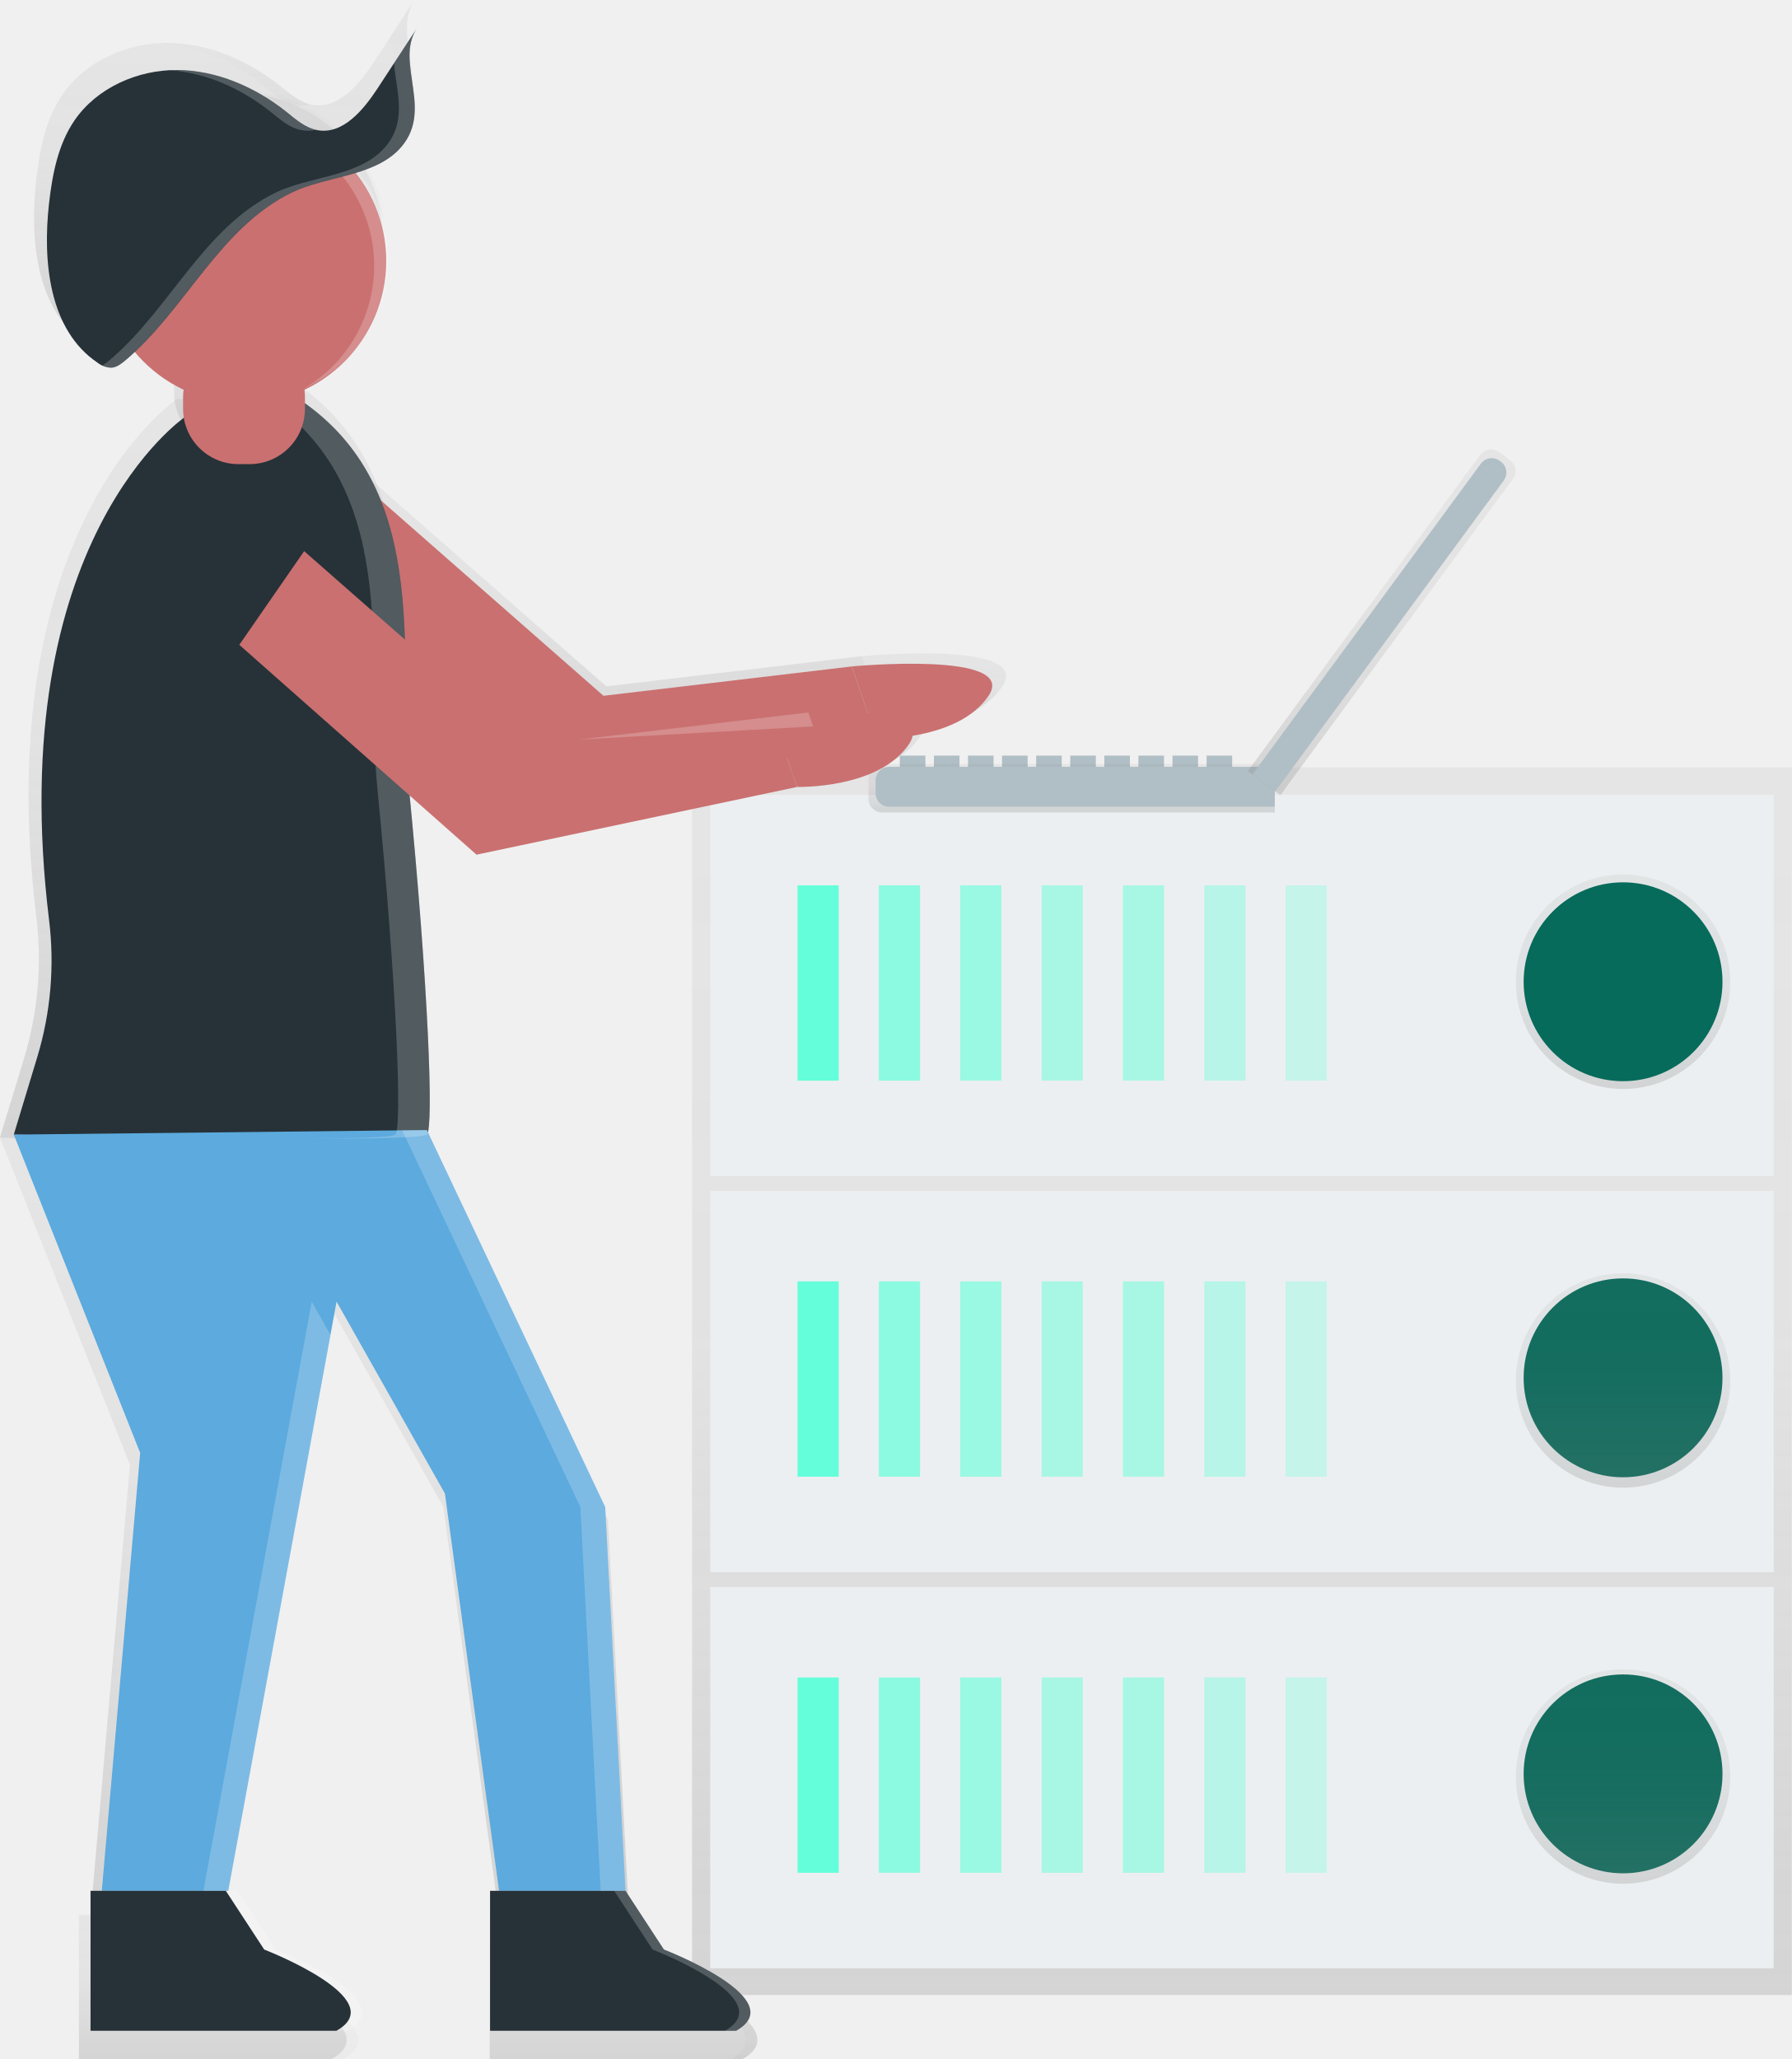
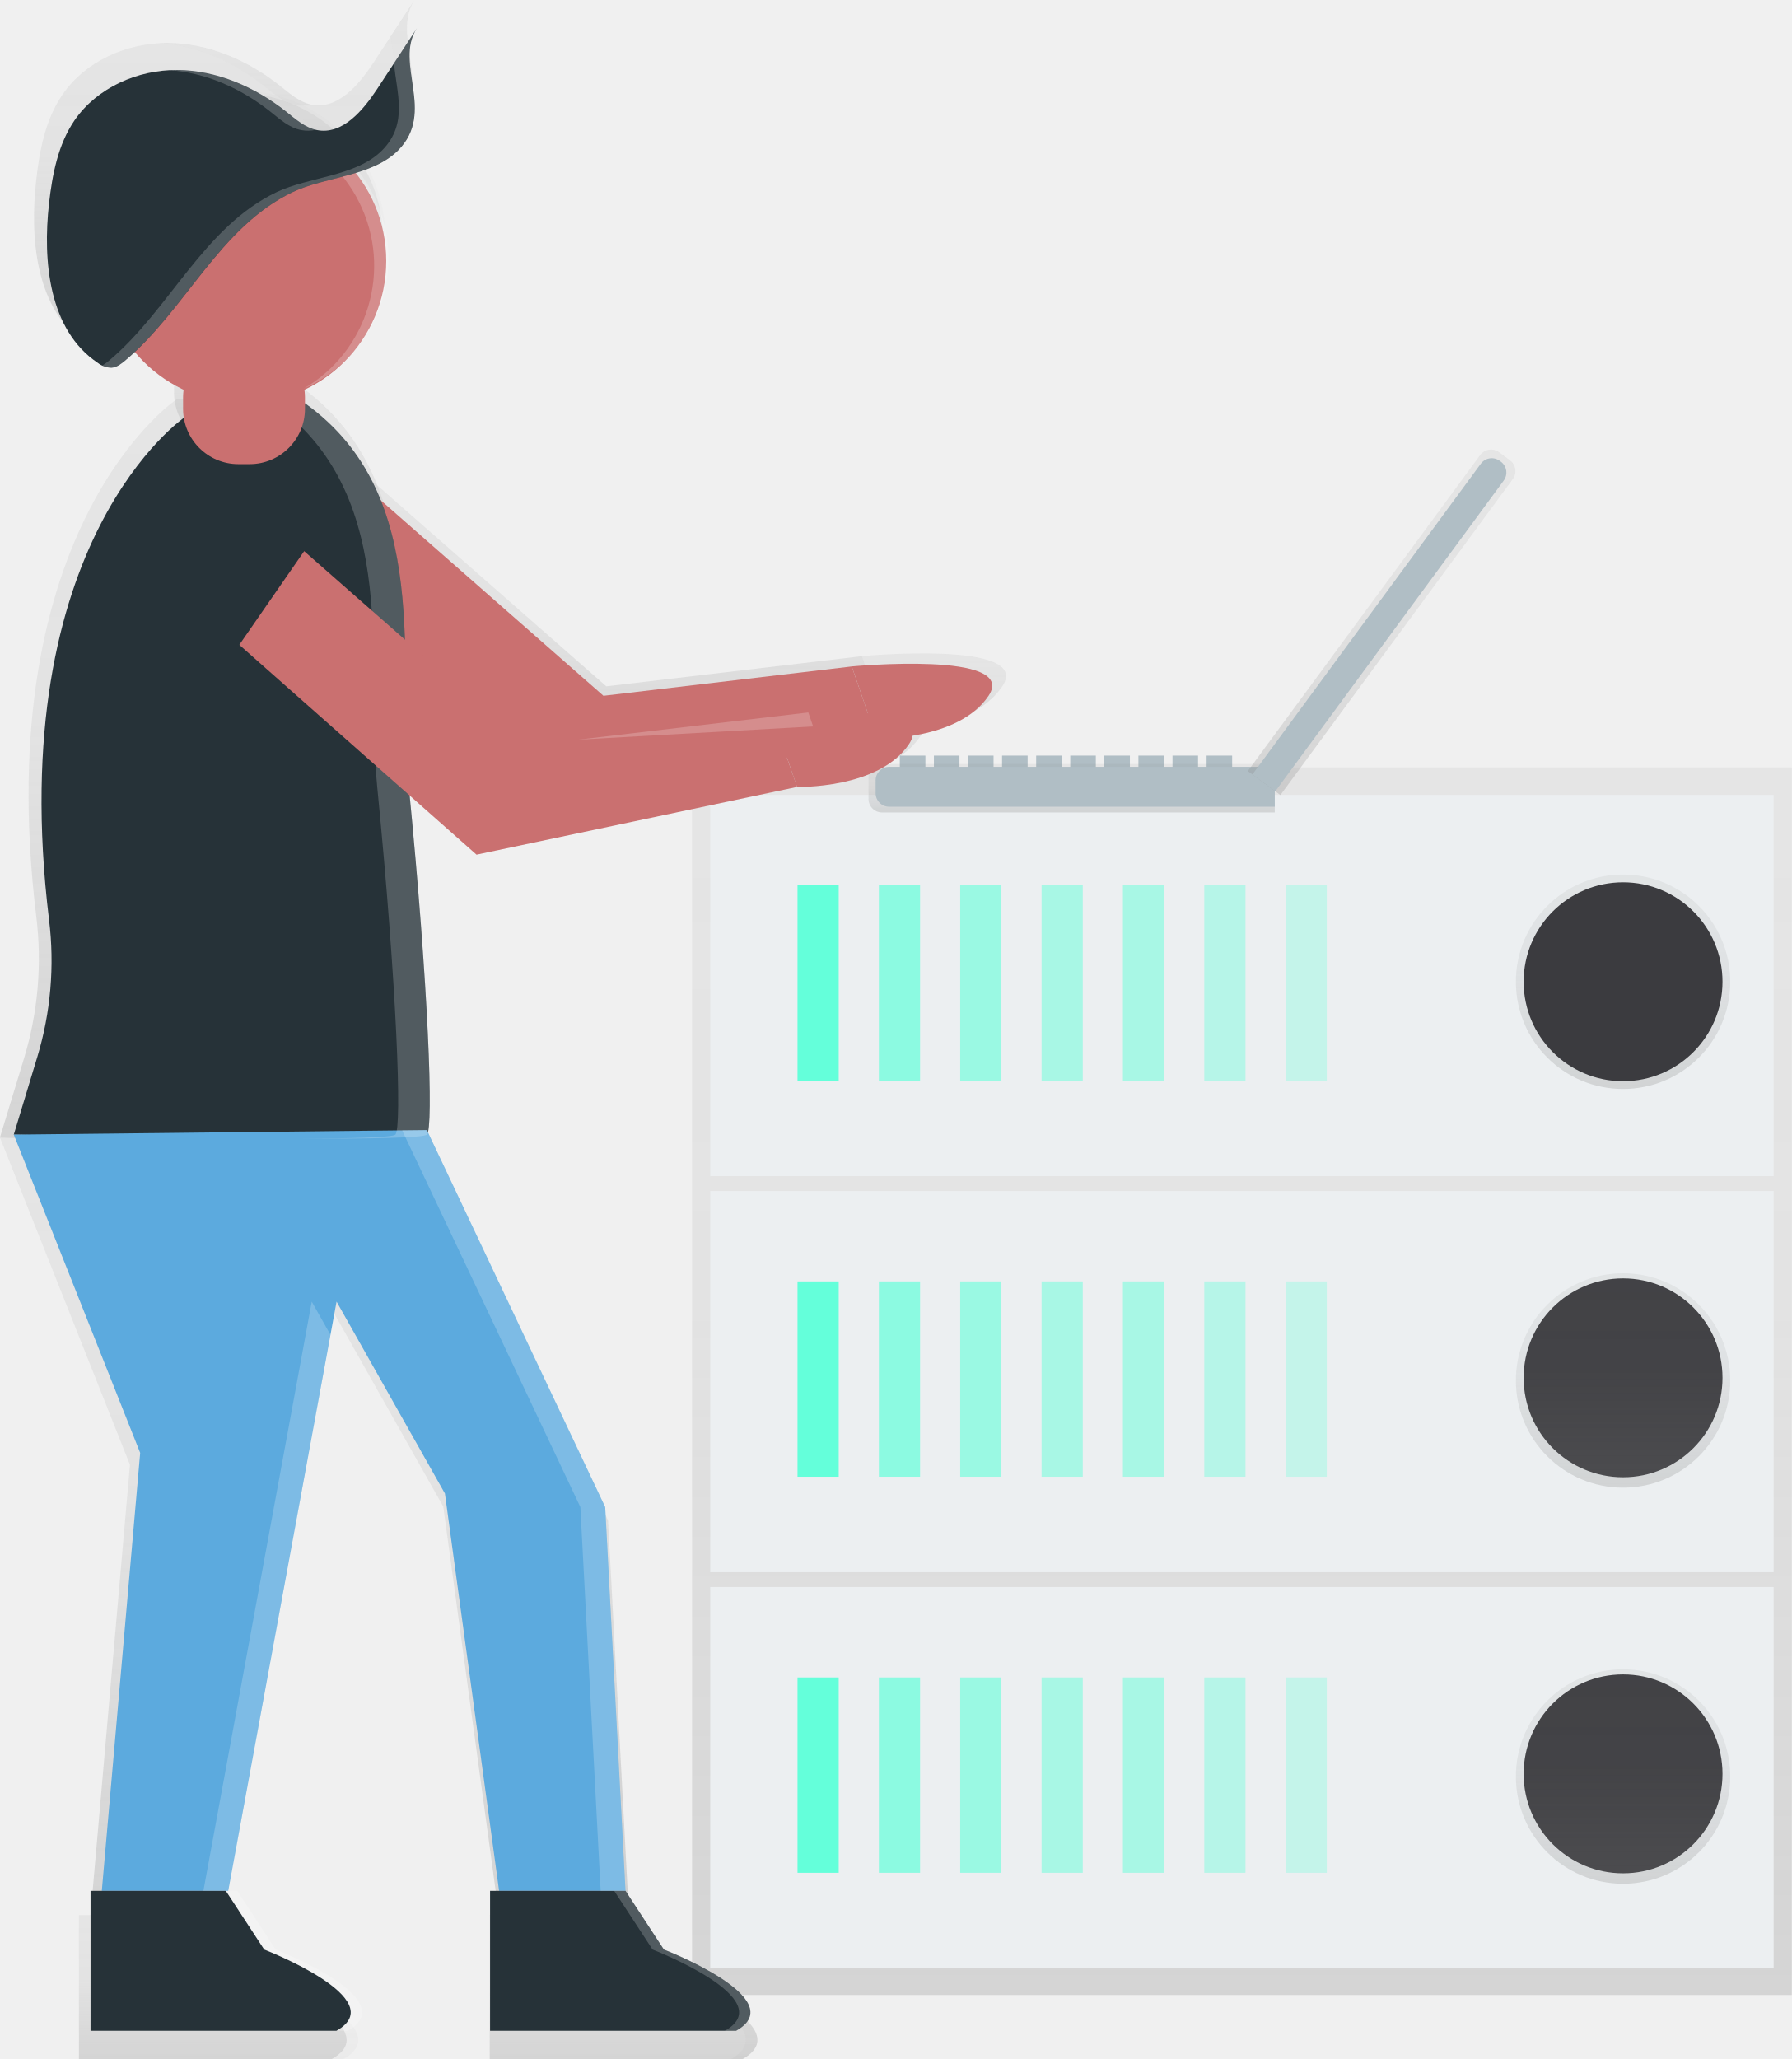
<svg xmlns="http://www.w3.org/2000/svg" xmlns:xlink="http://www.w3.org/1999/xlink" id="b4507652-300d-4dad-b4e7-3391f5529675" data-name="Layer 1" width="663.17" height="762" viewBox="0 0 663.17 762">
  <defs>
    <linearGradient id="d72a5ab6-06b8-48ed-a5a5-a3a3f0331fd3" x1="459.65" y1="738.32" x2="459.65" y2="284.02" gradientUnits="userSpaceOnUse">
      <stop offset="0" stop-color="gray" stop-opacity="0.25" />
      <stop offset="0.54" stop-color="gray" stop-opacity="0.12" />
      <stop offset="1" stop-color="gray" stop-opacity="0.1" />
    </linearGradient>
    <linearGradient id="7e95541b-f23b-42af-96eb-14a53f85b88b" x1="600.72" y1="403" x2="600.72" y2="323.66" xlink:href="#d72a5ab6-06b8-48ed-a5a5-a3a3f0331fd3" />
    <linearGradient id="1f71154d-6f54-4122-a624-3174e1d145ed" x1="600.72" y1="550.56" x2="600.72" y2="471.22" xlink:href="#d72a5ab6-06b8-48ed-a5a5-a3a3f0331fd3" />
    <linearGradient id="bab1ef80-f439-400f-b75e-d481e1337c59" x1="600.72" y1="697.13" x2="600.72" y2="617.79" xlink:href="#d72a5ab6-06b8-48ed-a5a5-a3a3f0331fd3" />
    <linearGradient id="311d0c02-f227-4717-bb3e-7b76a48f76fd" x1="665.06" y1="369.67" x2="665.06" y2="351.79" xlink:href="#d72a5ab6-06b8-48ed-a5a5-a3a3f0331fd3" />
    <linearGradient id="f10401ff-75bf-4918-9522-41530bdcb224" x1="479.65" y1="365.1" x2="479.65" y2="234.63" xlink:href="#d72a5ab6-06b8-48ed-a5a5-a3a3f0331fd3" />
    <linearGradient id="634fc42e-a625-48bc-9b77-e9d0b023e72c" x1="614.02" y1="339.34" x2="614.02" y2="310.82" xlink:href="#d72a5ab6-06b8-48ed-a5a5-a3a3f0331fd3" />
    <linearGradient id="9b827108-e4f2-42b8-ba41-3c19060ad3f7" x1="87.62" y1="142.68" x2="87.62" y2="34.45" xlink:href="#d72a5ab6-06b8-48ed-a5a5-a3a3f0331fd3" />
    <linearGradient id="3586a682-5eec-4ced-91ba-6237bff26d97" x1="347.57" y1="491.51" x2="347.57" y2="211.68" xlink:href="#d72a5ab6-06b8-48ed-a5a5-a3a3f0331fd3" />
    <linearGradient id="dd5c4d5c-05f0-4f35-bbb4-fa512a8ce0cd" x1="116.39" y1="708.74" x2="116.39" y2="419.27" xlink:href="#d72a5ab6-06b8-48ed-a5a5-a3a3f0331fd3" />
    <linearGradient id="9de476d2-69e8-44f9-8bb3-c420f419b2ba" x1="499.2" y1="831" x2="499.2" y2="777.74" xlink:href="#d72a5ab6-06b8-48ed-a5a5-a3a3f0331fd3" />
    <linearGradient id="f7fb7603-20ad-4e52-86ea-1fa616cf7653" x1="347.16" y1="831" x2="347.16" y2="777.74" xlink:href="#d72a5ab6-06b8-48ed-a5a5-a3a3f0331fd3" />
    <linearGradient id="5066a889-a40f-4241-bcba-44ac6c04f611" x1="370.62" y1="206.37" x2="370.62" y2="102.59" xlink:href="#d72a5ab6-06b8-48ed-a5a5-a3a3f0331fd3" />
    <linearGradient id="371e619a-3c15-42e1-9941-bc21af164012" x1="351.42" y1="198.2" x2="351.42" y2="69" xlink:href="#d72a5ab6-06b8-48ed-a5a5-a3a3f0331fd3" />
    <linearGradient id="10f878d5-e316-4ded-aa19-5e1413fbf4fb" x1="355.36" y1="108.01" x2="355.36" y2="84.91" xlink:href="#d72a5ab6-06b8-48ed-a5a5-a3a3f0331fd3" />
    <linearGradient id="37ff1452-10ea-45a0-ad47-cadc68f3bfc5" x1="361.95" y1="198.2" x2="361.95" y2="69" xlink:href="#d72a5ab6-06b8-48ed-a5a5-a3a3f0331fd3" />
    <linearGradient id="18a85275-116d-4ad3-9bbd-6c78581ea078" x1="397.75" y1="491.51" x2="397.75" y2="211.68" xlink:href="#d72a5ab6-06b8-48ed-a5a5-a3a3f0331fd3" />
    <linearGradient id="eb6e6980-5e3c-4cc8-ba13-4b71197705e9" x1="449.38" y1="383.47" x2="449.38" y2="253.01" xlink:href="#d72a5ab6-06b8-48ed-a5a5-a3a3f0331fd3" />
    <linearGradient id="ca1af11e-721e-46b0-bf29-fc3abce4d291" x1="583.76" y1="357.71" x2="583.76" y2="329.2" xlink:href="#d72a5ab6-06b8-48ed-a5a5-a3a3f0331fd3" />
    <linearGradient id="87e6aff1-3600-405e-a0c9-f146cb0b14e5" x1="87.62" y1="165.87" x2="87.62" y2="119.49" xlink:href="#d72a5ab6-06b8-48ed-a5a5-a3a3f0331fd3" />
    <linearGradient id="9310cc51-8904-4231-ae2b-5557a287eec3" x1="96.33" y1="708.74" x2="96.33" y2="484.55" xlink:href="#d72a5ab6-06b8-48ed-a5a5-a3a3f0331fd3" />
    <linearGradient id="40a7ecb1-ccc7-469d-bfb2-8f2ca76aa016" x1="190.29" y1="708.74" x2="190.29" y2="419.27" xlink:href="#d72a5ab6-06b8-48ed-a5a5-a3a3f0331fd3" />
    <linearGradient id="9872a281-de8b-443e-8a22-8ab73fd8eecc" x1="522.82" y1="831" x2="522.82" y2="777.74" xlink:href="#d72a5ab6-06b8-48ed-a5a5-a3a3f0331fd3" />
    <linearGradient id="25814e7d-be9f-42ca-ba9f-5e4b50285847" x1="375.07" y1="831" x2="375.07" y2="777.74" xlink:href="#d72a5ab6-06b8-48ed-a5a5-a3a3f0331fd3" />
    <linearGradient id="f6db3ab5-77d3-4926-85e6-26558235763f" x1="259.45" y1="270.72" x2="259.45" y2="260.36" xlink:href="#d72a5ab6-06b8-48ed-a5a5-a3a3f0331fd3" />
    <linearGradient id="a12a6384-bcfe-49c1-a705-b61b36502b52" x1="82.08" y1="254.09" x2="82.08" y2="165.45" xlink:href="#d72a5ab6-06b8-48ed-a5a5-a3a3f0331fd3" />
    <linearGradient id="24987791-5317-4d6d-bf01-0dc3e5459aa4" x1="779.72" y1="363.2" x2="779.72" y2="235.39" xlink:href="#d72a5ab6-06b8-48ed-a5a5-a3a3f0331fd3" />
  </defs>
  <rect x="333.04" y="279.64" width="9.46" height="6.31" fill="#b0bec5" />
  <rect x="345.65" y="279.64" width="9.46" height="6.31" fill="#b0bec5" />
  <rect x="358.27" y="279.64" width="9.46" height="6.31" fill="#b0bec5" />
  <rect x="370.88" y="279.64" width="9.46" height="6.31" fill="#b0bec5" />
  <rect x="383.5" y="279.64" width="9.46" height="6.31" fill="#b0bec5" />
  <rect x="396.12" y="279.64" width="9.46" height="6.31" fill="#b0bec5" />
  <rect x="408.73" y="279.64" width="9.46" height="6.31" fill="#b0bec5" />
  <rect x="421.35" y="279.64" width="9.46" height="6.31" fill="#b0bec5" />
  <rect x="433.96" y="279.64" width="9.46" height="6.31" fill="#b0bec5" />
  <rect x="446.58" y="279.64" width="9.46" height="6.31" fill="#b0bec5" />
  <rect x="256.14" y="284.02" width="407.03" height="454.29" fill="url(#d72a5ab6-06b8-48ed-a5a5-a3a3f0331fd3)" />
  <rect x="262.87" y="587.33" width="393.58" height="141.09" fill="#eceff1" />
  <rect x="295.17" y="620.8" width="15.25" height="72.29" fill="#64ffda" />
  <g opacity="0.7">
    <rect x="325.28" y="620.8" width="15.25" height="72.29" fill="#64ffda" />
  </g>
  <g opacity="0.6">
    <rect x="355.39" y="620.8" width="15.25" height="72.29" fill="#64ffda" />
  </g>
  <g opacity="0.5">
    <rect x="385.5" y="620.8" width="15.25" height="72.29" fill="#64ffda" />
  </g>
  <g opacity="0.5">
    <rect x="415.61" y="620.8" width="15.25" height="72.29" fill="#64ffda" />
  </g>
  <g opacity="0.4">
    <rect x="445.72" y="620.8" width="15.25" height="72.29" fill="#64ffda" />
  </g>
  <g opacity="0.3">
    <rect x="475.82" y="620.8" width="15.25" height="72.29" fill="#64ffda" />
  </g>
-   <circle cx="600.72" cy="656.48" r="36.8" fill="#066b5b" />
+   <circle cx="600.72" cy="656.48" r="36.8" fill="#3b3b3f" />
  <rect x="262.87" y="440.75" width="393.58" height="141.09" fill="#eceff1" />
  <rect x="295.17" y="474.22" width="15.25" height="72.29" fill="#64ffda" />
  <g opacity="0.7">
    <rect x="325.28" y="474.22" width="15.25" height="72.29" fill="#64ffda" />
  </g>
  <g opacity="0.6">
    <rect x="355.39" y="474.22" width="15.25" height="72.29" fill="#64ffda" />
  </g>
  <g opacity="0.5">
    <rect x="385.5" y="474.22" width="15.25" height="72.29" fill="#64ffda" />
  </g>
  <g opacity="0.5">
    <rect x="415.61" y="474.22" width="15.25" height="72.29" fill="#64ffda" />
  </g>
  <g opacity="0.4">
    <rect x="445.72" y="474.22" width="15.25" height="72.29" fill="#64ffda" />
  </g>
  <g opacity="0.3">
    <rect x="475.82" y="474.22" width="15.25" height="72.29" fill="#64ffda" />
  </g>
-   <circle cx="600.72" cy="509.91" r="36.8" fill="#066b5b" />
+   <circle cx="600.72" cy="509.91" r="36.8" fill="#3b3b3f" />
  <rect x="262.87" y="294.18" width="393.58" height="141.09" fill="#eceff1" />
  <rect x="295.17" y="327.64" width="15.25" height="72.29" fill="#64ffda" />
  <g opacity="0.7">
    <rect x="325.28" y="327.64" width="15.25" height="72.29" fill="#64ffda" />
  </g>
  <g opacity="0.6">
    <rect x="355.39" y="327.64" width="15.25" height="72.29" fill="#64ffda" />
  </g>
  <g opacity="0.5">
    <rect x="385.5" y="327.64" width="15.25" height="72.29" fill="#64ffda" />
  </g>
  <g opacity="0.5">
    <rect x="415.61" y="327.64" width="15.25" height="72.29" fill="#64ffda" />
  </g>
  <g opacity="0.4">
    <rect x="445.72" y="327.64" width="15.25" height="72.29" fill="#64ffda" />
  </g>
  <g opacity="0.3">
    <rect x="475.82" y="327.64" width="15.25" height="72.29" fill="#64ffda" />
  </g>
  <circle cx="600.72" cy="363.33" r="39.67" fill="url(#7e95541b-f23b-42af-96eb-14a53f85b88b)" />
  <circle cx="600.72" cy="510.89" r="39.67" fill="url(#1f71154d-6f54-4122-a624-3174e1d145ed)" />
  <circle cx="600.72" cy="657.46" r="39.67" fill="url(#bab1ef80-f439-400f-b75e-d481e1337c59)" />
-   <circle cx="600.72" cy="363.33" r="36.8" fill="#066b5b" />
+   <circle cx="600.72" cy="363.33" r="36.8" fill="#3b3b3f" />
  <path d="M740.22,369.67H594.86a5,5,0,0,1-5-5v-7.92a5,5,0,0,1,5-5H740.22Z" transform="translate(-268.41 -69)" fill="url(#311d0c02-f227-4717-bb3e-7b76a48f76fd)" />
  <path d="M740.22,367.56H597.49a5,5,0,0,1-5-5v-4.77a5,5,0,0,1,5-5H740.22Z" transform="translate(-268.41 -69)" fill="#b0bec5" />
  <path d="M369.8,272.22l105,92.88,122-25.77-9.45-27.49L492.81,323l-94.59-83a21.49,21.49,0,0,0-31.72,3.74h0A21.49,21.49,0,0,0,369.8,272.22Z" transform="translate(-268.41 -69)" fill="url(#f10401ff-75bf-4918-9522-41530bdcb224)" />
  <path d="M596.74,339.33s31.12.86,42.62-16.32-52.07-11.17-52.07-11.17Z" transform="translate(-268.41 -69)" fill="url(#634fc42e-a625-48bc-9b77-e9d0b023e72c)" />
  <circle cx="87.62" cy="88.56" r="54.12" fill="url(#9b827108-e4f2-42b8-ba41-3c19060ad3f7)" />
  <path d="M333.7,216.83s-69.5,46.8-51.85,191.48a126.66,126.66,0,0,1-4.46,52.07l-9,29.6s152.9,3.44,157.19,0c2.66-2.13.59-56.65-6.87-132.28-4.57-46.33,9.76-110.78-39.51-146Z" transform="translate(-268.41 -69)" fill="url(#3586a682-5eec-4ced-91ba-6237bff26d97)" />
  <polygon points="157.19 419.27 225.05 562.72 232.78 708.74 184.68 708.74 164.06 557.56 122.83 484.55 81.6 708.74 33.5 708.74 48.1 542.1 0 420.99 157.19 419.27" fill="url(#dd5c4d5c-05f0-4f35-bbb4-fa512a8ce0cd)" />
  <path d="M501.2,777.74l14.6,22.33s49,18.9,27.49,30.92H449.66V777.74Z" transform="translate(-268.41 -69)" fill="url(#9de476d2-69e8-44f9-8bb3-c420f419b2ba)" />
  <path d="M349.16,777.74l14.6,22.33s49,18.9,27.49,30.92H297.62V777.74Z" transform="translate(-268.41 -69)" fill="url(#f7fb7603-20ad-4e52-86ea-1fa616cf7653)" />
  <g opacity="0.2">
    <path d="M356.89,102.59a53.85,53.85,0,0,0-26.66,7,54.11,54.11,0,0,1,48.17,96.75,54.12,54.12,0,0,0-21.51-103.78Z" transform="translate(-268.41 -69)" fill="url(#5066a889-a40f-4241-bcba-44ac6c04f611)" />
  </g>
  <path d="M421.82,69,406.76,92c-5.41,8.27-13.27,17.66-23,15.74-4.52-.89-8.14-4.15-11.75-7-11.81-9.38-26.42-15.74-41.5-15.83s-30.51,6.7-39,19.15c-6.29,9.19-8.46,20.53-9.7,31.59-2.49,22.12,0,48.23,18.47,60.65a8.68,8.68,0,0,0,5.24,1.89c2-.13,3.62-1.4,5.12-2.66,23.12-19.37,36-50.87,63.84-64.17,12.29-5.86,30.17-5.91,40.08-15.87C429.16,100.85,413,82.47,421.82,69Z" transform="translate(-268.41 -69)" fill="url(#371e619a-3c15-42e1-9941-bc21af164012)" />
  <g opacity="0.2">
    <path d="M366,100.74c3.61,2.87,7.22,6.13,11.75,7a13,13,0,0,0,5.56-.11c-4.31-1-7.8-4.15-11.29-6.91-11.81-9.38-26.42-15.74-41.5-15.83-1.06,0-2.11,0-3.17.09C341.45,85.81,355,92,366,100.74Z" transform="translate(-268.41 -69)" fill="url(#10f878d5-e316-4ded-aa19-5e1413fbf4fb)" />
    <path d="M421.82,69l-8.69,13.29c.83,10.93,5.63,23-4.55,33.2-9.92,10-27.8,10-40.08,15.87-27.87,13.3-40.73,44.81-63.84,64.17a16.5,16.5,0,0,1-2.56,1.84,6.71,6.71,0,0,0,3.45.82c2-.13,3.62-1.4,5.12-2.66,23.12-19.37,36-50.87,63.84-64.17,12.29-5.86,30.17-5.91,40.08-15.87C429.16,100.85,413,82.47,421.82,69Z" transform="translate(-268.41 -69)" fill="url(#37ff1452-10ea-45a0-ad47-cadc68f3bfc5)" />
  </g>
  <g opacity="0.2">
    <path d="M418.74,357.71c-4.57-46.33,9.76-110.78-39.51-146l-10.43,1.18c47.35,35.48,33.4,99,37.92,144.84,7.46,75.63,9.54,130.15,6.87,132.28-1.31,1-16.44,1.46-36.83,1.52,26.23.07,47.3-.27,48.86-1.52C428.27,487.86,426.19,433.34,418.74,357.71Z" transform="translate(-268.41 -69)" fill="url(#18a85275-116d-4ad3-9bbd-6c78581ea078)" />
  </g>
  <path d="M339.54,290.59l105,92.88,122-25.77L557,330.22l-94.49,11.17-94.59-83a21.49,21.49,0,0,0-31.72,3.74h0A21.49,21.49,0,0,0,339.54,290.59Z" transform="translate(-268.41 -69)" fill="url(#eb6e6980-5e3c-4cc8-ba13-4b71197705e9)" />
  <path d="M566.48,357.71s31.12.86,42.62-16.32S557,330.22,557,330.22Z" transform="translate(-268.41 -69)" fill="url(#ca1af11e-721e-46b0-bf29-fc3abce4d291)" />
  <rect x="64.42" y="119.49" width="46.38" height="46.38" rx="20.47" ry="20.47" fill="url(#87e6aff1-3600-405e-a0c9-f146cb0b14e5)" />
  <g opacity="0.2">
    <polygon points="113.38 484.55 72.15 708.74 81.6 708.74 120.51 497.17 113.38 484.55" fill="url(#9310cc51-8904-4231-ae2b-5557a287eec3)" />
    <polygon points="225.05 562.72 157.19 419.27 147.79 419.37 215.6 562.72 223.33 708.74 232.78 708.74 225.05 562.72" fill="url(#40a7ecb1-ccc7-469d-bfb2-8f2ca76aa016)" />
  </g>
  <g opacity="0.2">
    <path d="M515.8,800.08l-14.6-22.33H496.9l14.6,22.33S560.47,819,539,831h4.29C564.76,819,515.8,800.08,515.8,800.08Z" transform="translate(-268.41 -69)" fill="url(#9872a281-de8b-443e-8a22-8ab73fd8eecc)" />
  </g>
  <g opacity="0.2">
    <path d="M368.06,800.08l-14.6-22.33h-4.29l14.6,22.33s49,18.9,27.49,30.92h4.29C417,819,368.06,800.08,368.06,800.08Z" transform="translate(-268.41 -69)" fill="url(#25814e7d-be9f-42ca-ba9f-5e4b50285847)" />
  </g>
  <g opacity="0.2">
    <polygon points="304.19 265.68 302.36 260.36 214.71 270.72 304.19 265.68" fill="url(#f6db3ab5-77d3-4926-85e6-26558235763f)" />
  </g>
  <polygon points="43.17 220.58 72.36 165.45 121 183.83 72.36 254.09 43.17 220.58" fill="url(#a12a6384-bcfe-49c1-a705-b61b36502b52)" />
  <path d="M372.13,277.09l102.09,90.34,118.63-25.06-9.19-26.73-91.9,10.86-92-80.76a20.9,20.9,0,0,0-30.85,3.64h0A20.9,20.9,0,0,0,372.13,277.09Z" transform="translate(-268.41 -69)" fill="#ca7070" />
  <path d="M592.85,342.36s30.27.84,41.45-15.87-50.64-10.86-50.64-10.86Z" transform="translate(-268.41 -69)" fill="#ca7070" />
  <circle cx="90.32" cy="96.58" r="52.63" fill="#ca7070" />
  <path d="M337,223.22s-67.6,45.52-50.43,186.24a123.19,123.19,0,0,1-4.34,50.65l-8.72,28.79s148.71,3.34,152.89,0c2.59-2.07.57-55.1-6.68-128.66-4.44-45.06,9.49-107.75-38.43-142Z" transform="translate(-268.41 -69)" fill="#263238" />
  <polygon points="157.99 418.22 223.99 557.74 231.5 699.76 184.72 699.76 164.67 552.73 124.57 481.71 84.47 699.76 37.68 699.76 51.88 537.69 5.1 419.89 157.99 418.22" fill="#5caade" />
  <path d="M499.92,768.76l14.2,21.72s47.62,18.38,26.73,30.08H449.79v-51.8Z" transform="translate(-268.41 -69)" fill="#263238" />
  <path d="M352,768.76l14.2,21.72s47.62,18.38,26.73,30.08H301.92v-51.8Z" transform="translate(-268.41 -69)" fill="#263238" />
  <path d="M359.57,112.11a52.37,52.37,0,0,0-25.93,6.84A52.63,52.63,0,0,1,380.49,213a52.64,52.64,0,0,0-20.92-100.93Z" transform="translate(-268.41 -69)" fill="#fff" opacity="0.2" />
  <path d="M422.71,79.44l-14.64,22.39c-5.26,8-12.9,17.17-22.33,15.31-4.4-.87-7.91-4-11.42-6.83C362.82,101.19,348.62,95,334,94.91s-29.67,6.52-38,18.62c-6.11,8.93-8.22,20-9.44,30.73-2.42,21.51,0,46.91,18,59a8.45,8.45,0,0,0,5.09,1.83c1.9-.13,3.52-1.36,5-2.59,22.48-18.83,35-49.48,62.1-62.41,11.95-5.7,29.34-5.75,39-15.43C429.86,110.42,414.14,92.54,422.71,79.44Z" transform="translate(-268.41 -69)" fill="#263238" />
  <g opacity="0.2">
    <path d="M368.46,110.31c3.51,2.79,7,6,11.42,6.83a12.69,12.69,0,0,0,5.41-.1c-4.19-1-7.59-4-11-6.72C362.82,101.19,348.62,95,334,94.91c-1,0-2.05,0-3.08.09C344.55,95.79,357.7,101.76,368.46,110.31Z" transform="translate(-268.41 -69)" fill="#fff" />
    <path d="M422.71,79.44l-8.46,12.93c.8,10.63,5.48,22.34-4.43,32.29-9.65,9.68-27,9.73-39,15.43-27.11,12.93-39.61,43.58-62.1,62.41a16,16,0,0,1-2.49,1.79,6.52,6.52,0,0,0,3.35.8c1.9-.13,3.52-1.36,5-2.59,22.48-18.83,35-49.48,62.1-62.41,11.95-5.7,29.34-5.75,39-15.43C429.86,110.42,414.14,92.54,422.71,79.44Z" transform="translate(-268.41 -69)" fill="#fff" />
  </g>
  <path d="M419.72,360.23c-4.44-45.06,9.49-107.75-38.43-142l-10.14,1.15c46.05,34.51,32.48,96.31,36.88,140.88,7.25,73.56,9.27,126.59,6.68,128.66-1.27,1-16,1.42-35.82,1.48,25.52.07,46-.27,47.52-1.48C429,486.82,427,433.8,419.72,360.23Z" transform="translate(-268.41 -69)" fill="#fff" opacity="0.2" />
  <path d="M342.69,295,444.78,385.3l118.63-25.06-9.19-26.73-91.9,10.86-92-80.76a20.9,20.9,0,0,0-30.85,3.64h0A20.9,20.9,0,0,0,342.69,295Z" transform="translate(-268.41 -69)" fill="#ca7070" />
  <path d="M563.41,360.23s30.27.84,41.45-15.87-50.64-10.86-50.64-10.86Z" transform="translate(-268.41 -69)" fill="#ca7070" />
  <rect x="67.76" y="126.65" width="45.11" height="45.11" rx="20.47" ry="20.47" fill="#ca7070" />
  <g opacity="0.2">
    <polygon points="115.38 481.71 75.28 699.76 84.47 699.76 122.31 493.99 115.38 481.71" fill="#fff" />
    <polygon points="223.99 557.74 157.99 418.22 148.84 418.32 214.8 557.74 222.31 699.76 231.5 699.76 223.99 557.74" fill="#fff" />
  </g>
  <path d="M514.12,790.49l-14.2-21.72h-4.18l14.2,21.72s47.62,18.38,26.73,30.08h4.18C561.74,808.87,514.12,790.49,514.12,790.49Z" transform="translate(-268.41 -69)" fill="#fff" opacity="0.2" />
  <path d="M370.43,790.49l-14.2-21.72H352l14.2,21.72s47.62,18.38,26.73,30.08h4.18C418,808.87,370.43,790.49,370.43,790.49Z" transform="translate(-268.41 -69)" fill="#fff" opacity="0.2" />
  <polygon points="300.95 268.84 299.18 263.67 213.93 273.74 300.95 268.84" fill="#fff" opacity="0.2" />
  <polygon points="47.09 224.97 75.47 171.36 122.78 189.23 75.47 257.56 47.09 224.97" fill="#263238" />
  <path d="M730.24,354.36l86-116.94a5,5,0,0,1,7-1.06l4,2.95a5,5,0,0,1,1.06,7l-86,116.94Z" transform="translate(-268.41 -69)" fill="url(#24987791-5317-4d6d-bf01-0dc3e5459aa4)" />
  <path d="M731.95,355.61l84.54-115a5,5,0,0,1,7-1.06l.41.3a5,5,0,0,1,1.06,7l-84.54,115Z" transform="translate(-268.41 -69)" fill="#b0bec5" />
</svg>
